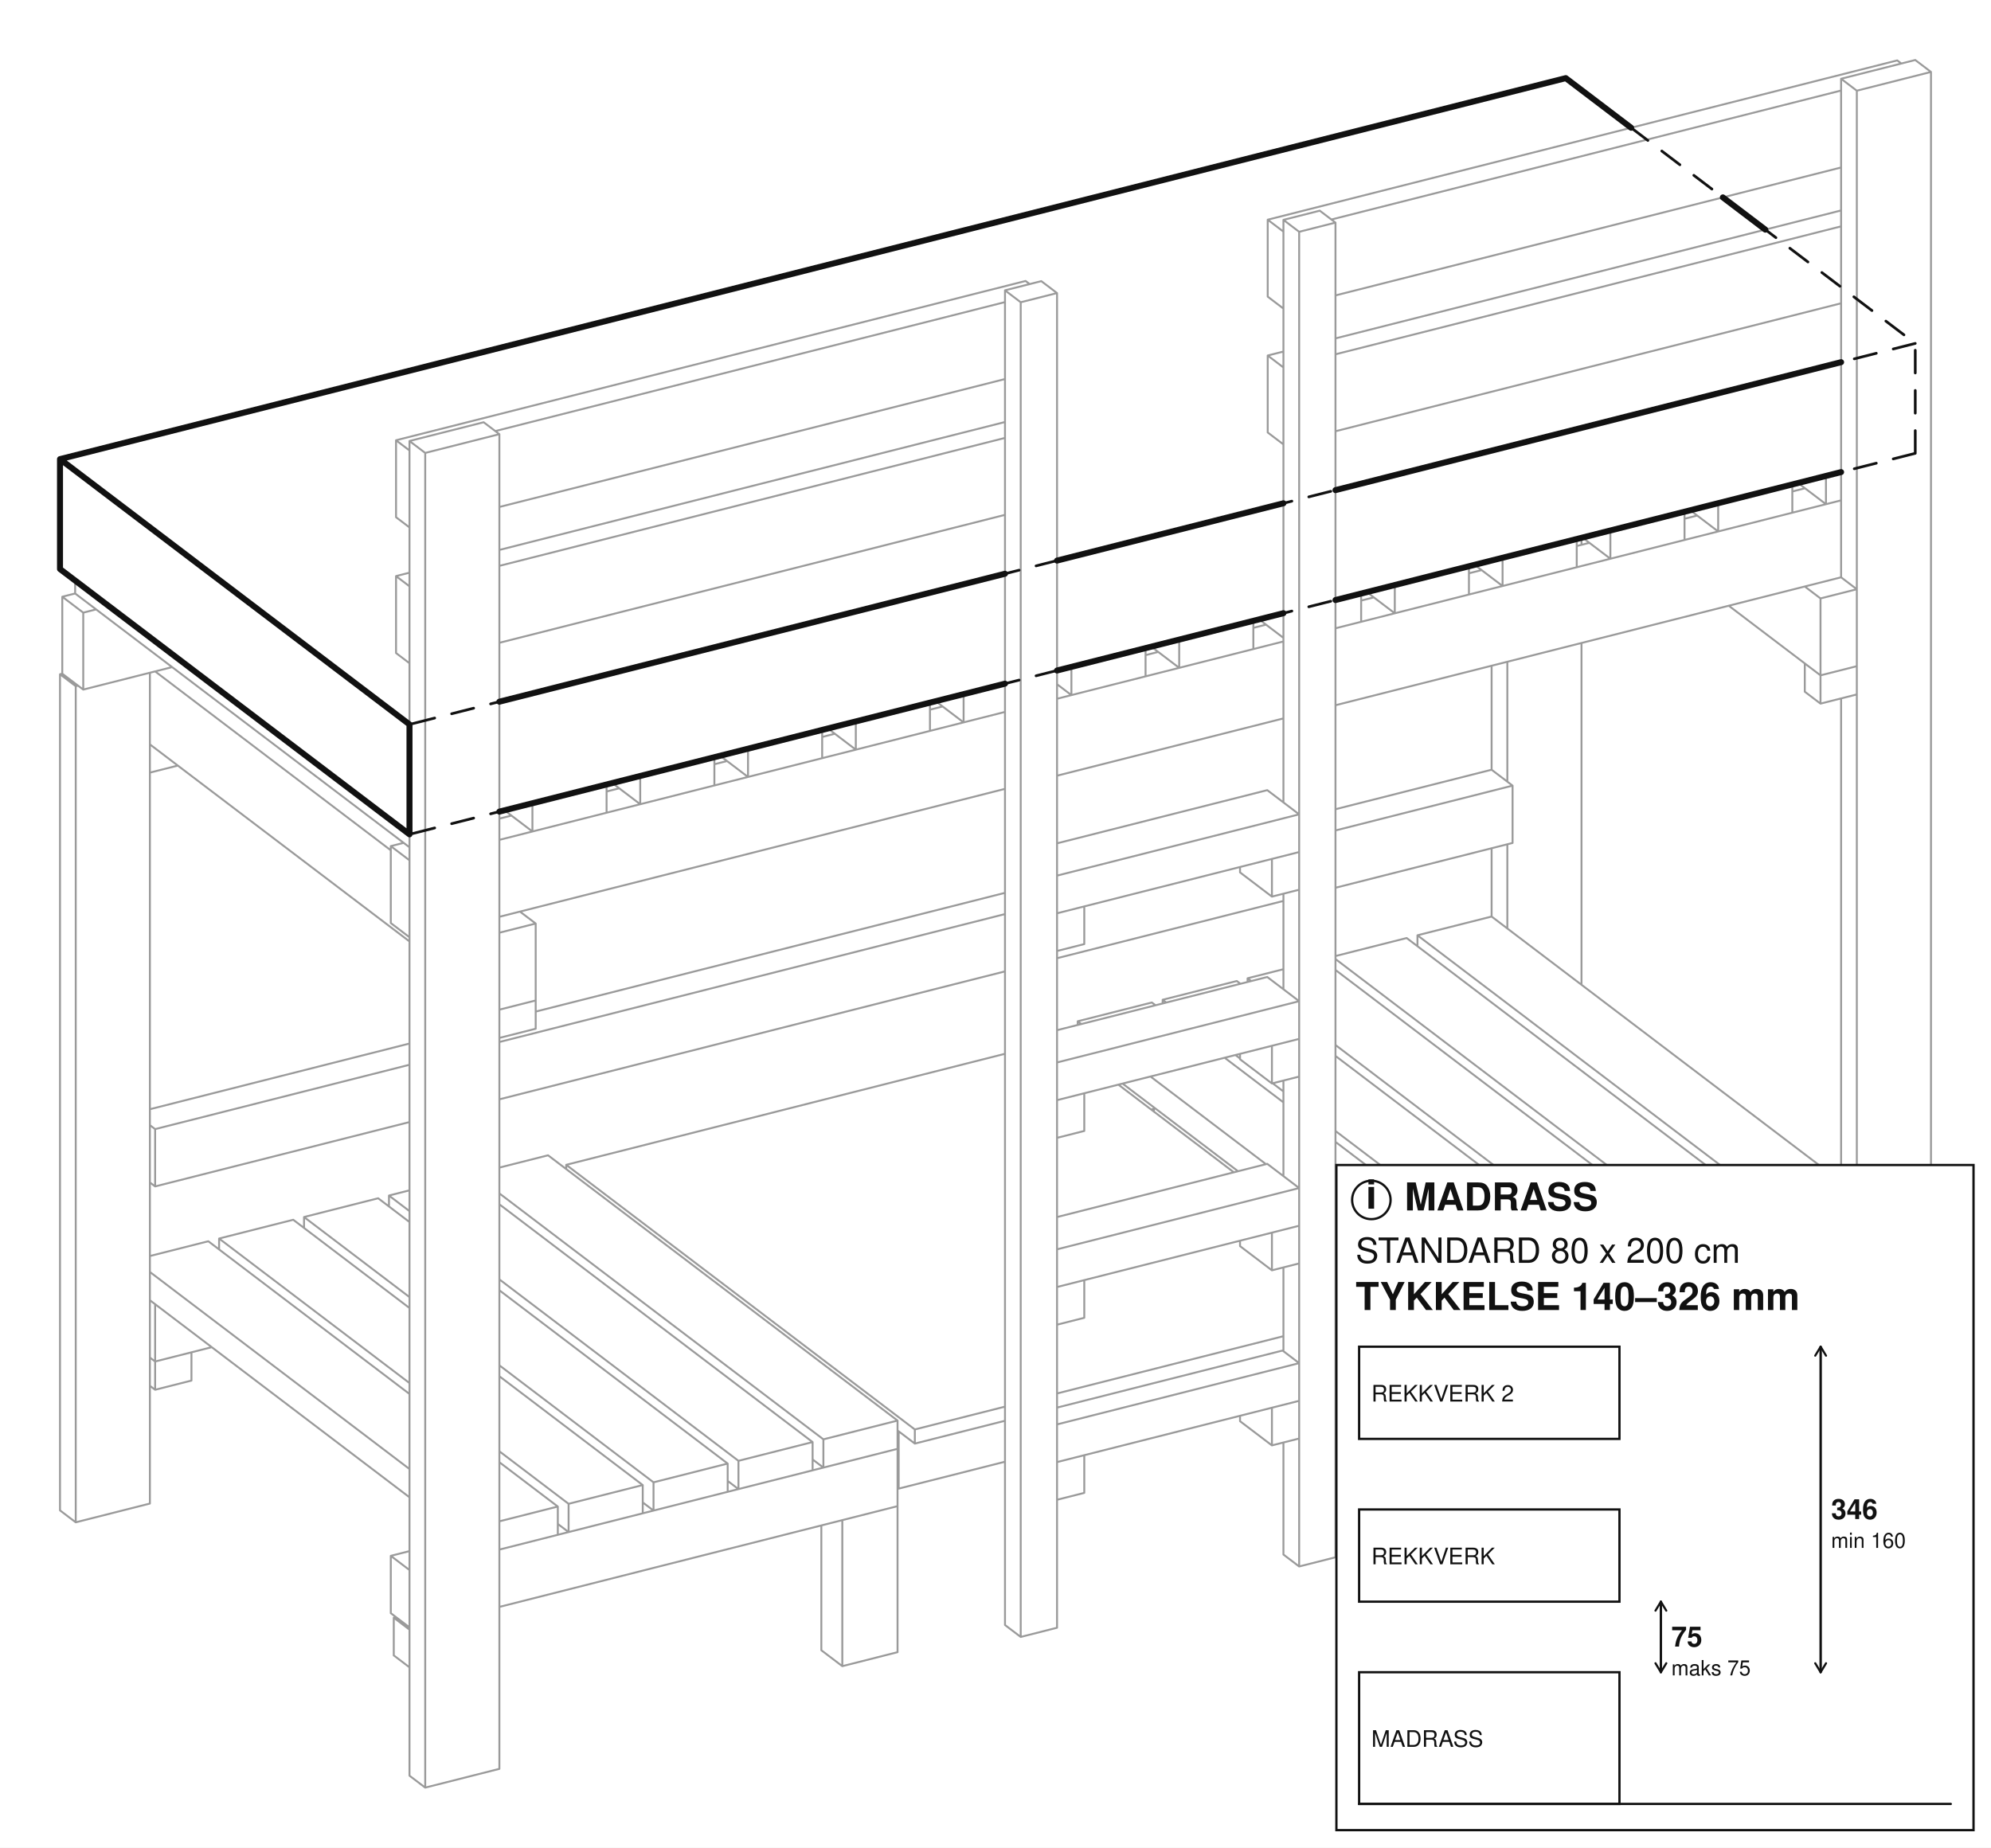
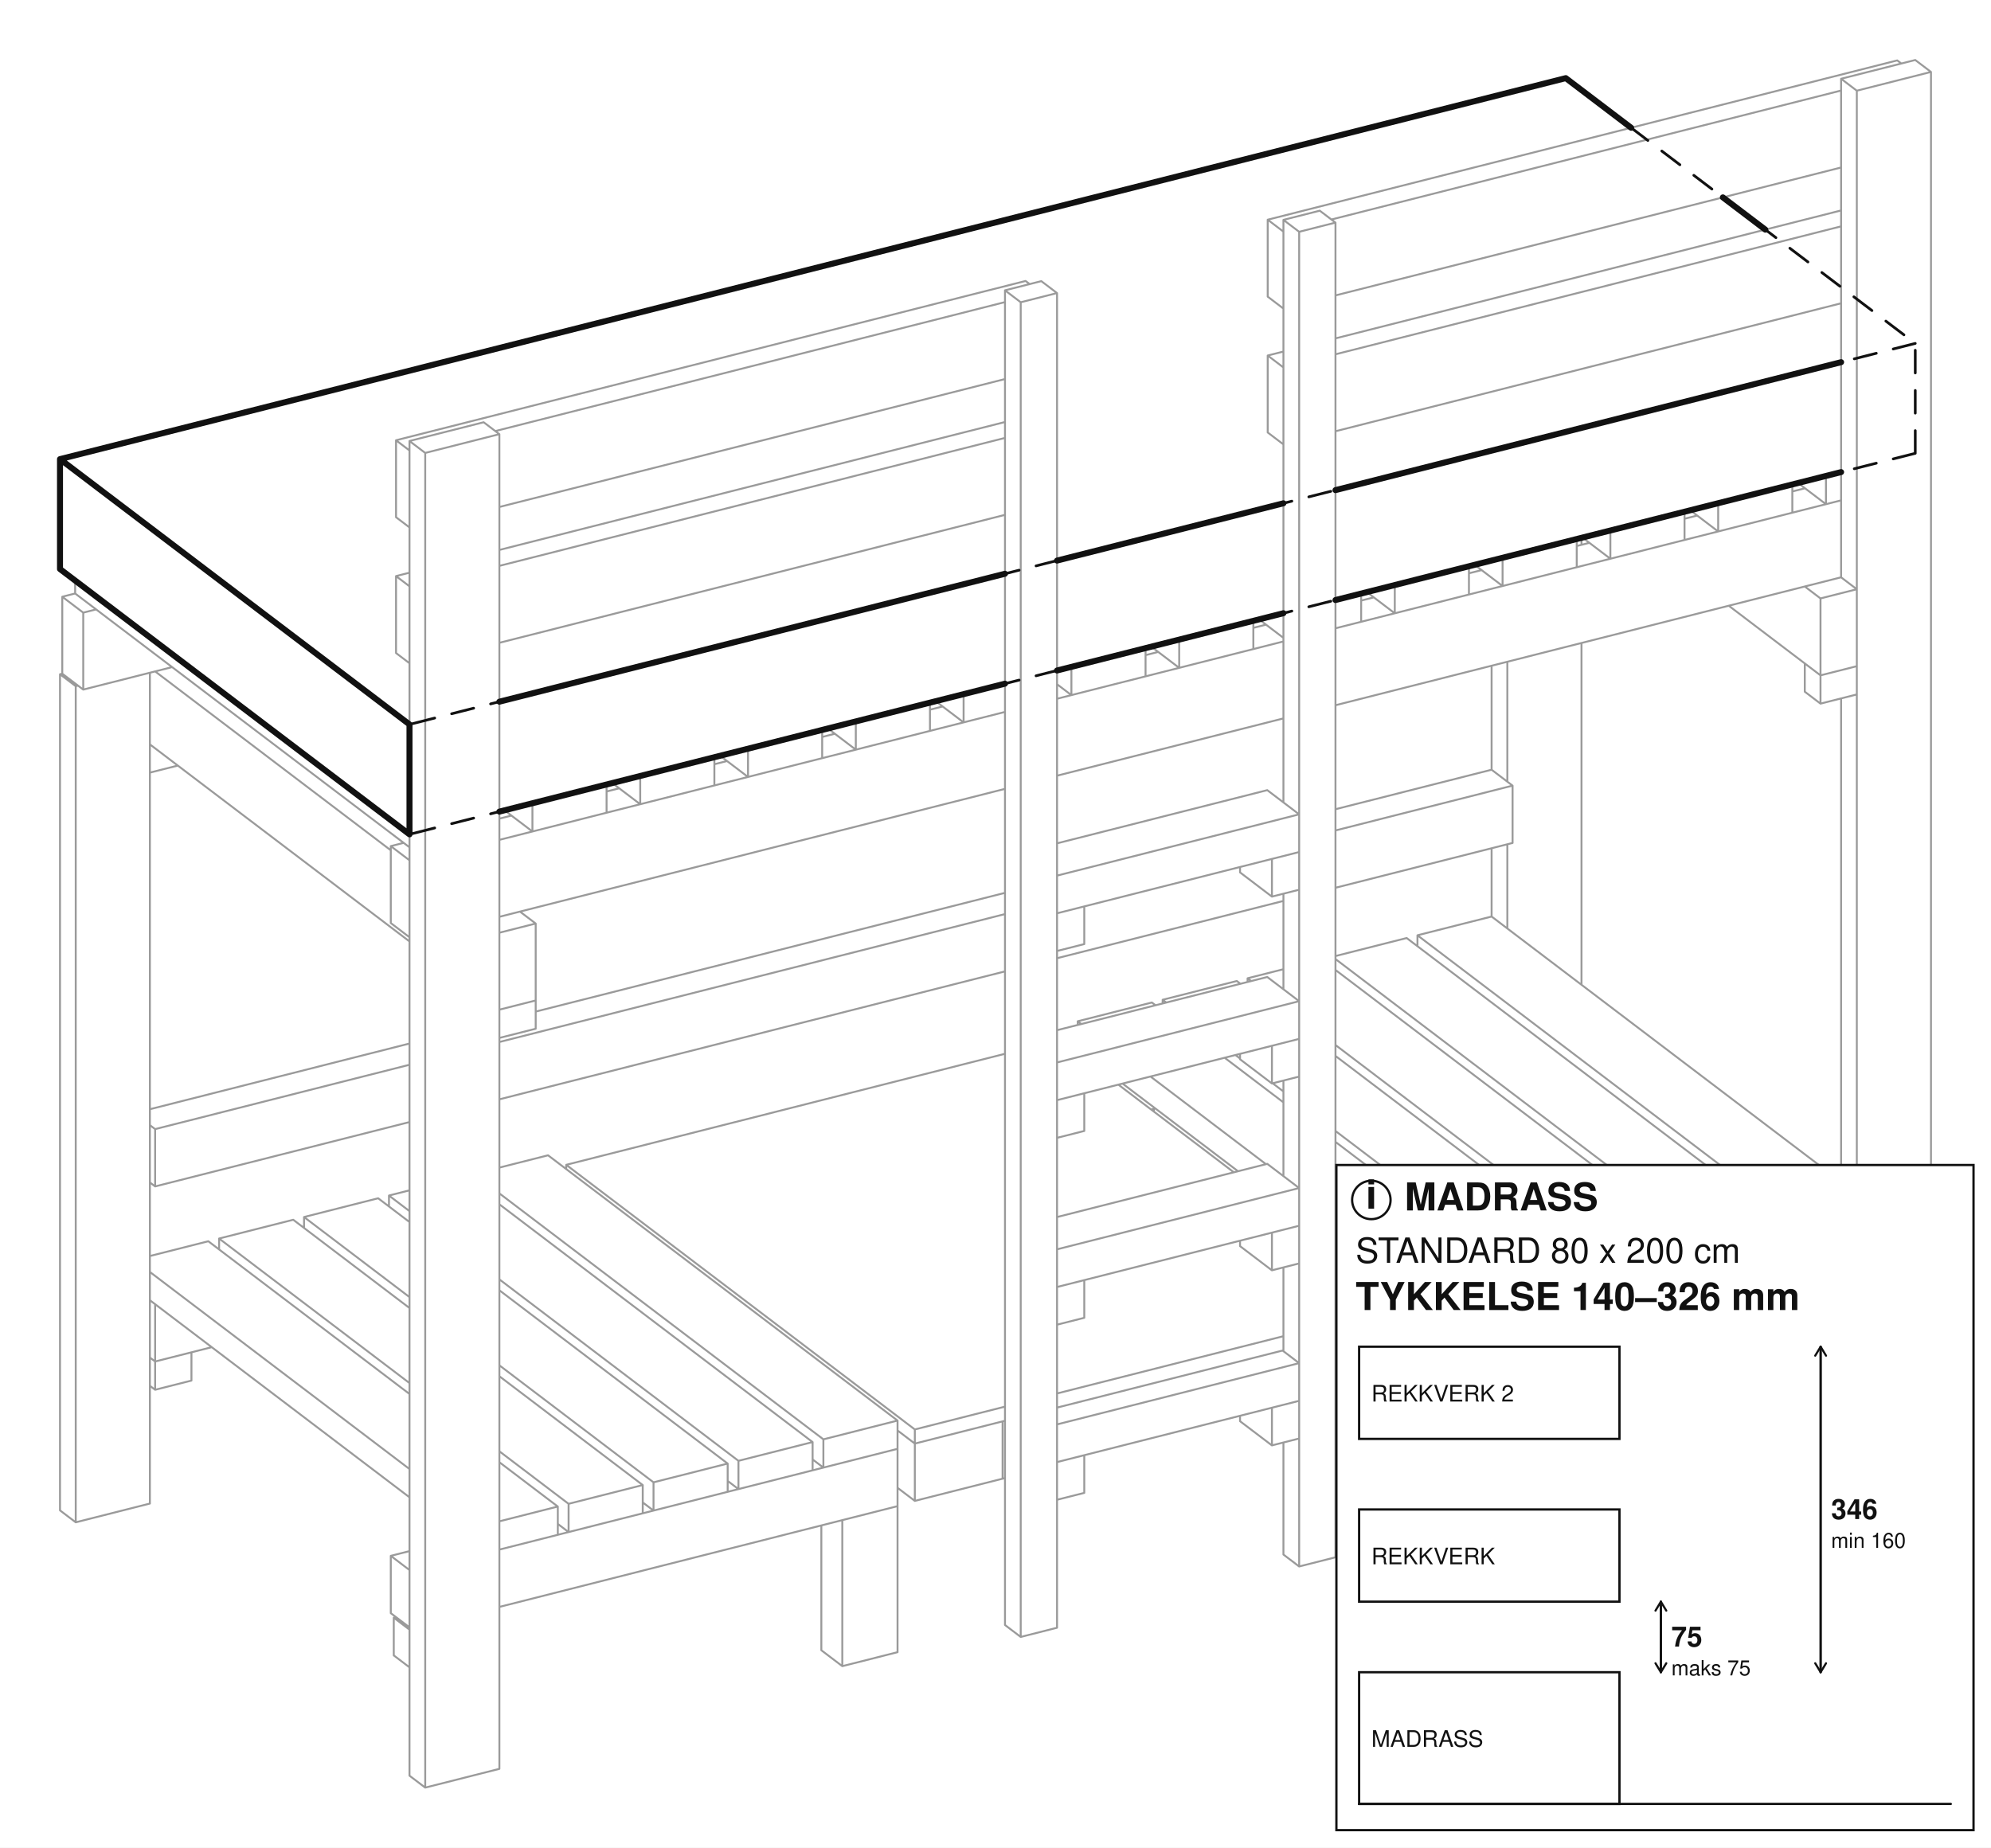
<svg xmlns="http://www.w3.org/2000/svg" viewBox="-1139.38 -905.73 2278.77 2115.17">
  <rect x="-1139.38" y="-905.73" width="2278.77" height="2115.17" fill="#ffffff" />
-   <path d="M-967.82,582.77 L-961.82,587.33 M-961.82,652.94 L-961.82,587.33 M-967.82,648.39 L-961.82,652.94 M182.92,363.21 L178.11,364.43 M-897.01,636.54 L-961.82,652.94 M-920.26,674.78 L-920.26,642.42 M-967.82,648.39 L-961.82,652.94 M-961.82,685.3 L-961.82,652.94 M-967.82,680.74 L-961.82,685.3 M-920.26,674.78 L-961.82,685.3 M-920.26,642.42 L-961.82,652.94 M670.7,221.64 L670.7,-169.63 M670.7,-282 L670.7,-290.06 M567.82,143.53 L567.82,65.37 M567.82,-24.54 L567.82,-143.59 M585.82,157.2 L585.82,60.81 M585.82,-10.88 L585.82,-148.15 M-967.82,815.56 L-967.82,-135.58 M-1070.7,823.37 L-1070.7,-133.84 M-1070.7,-133.84 L-1052.7,-120.17 M-1052.7,837.04 L-1052.7,-120.17 M-1070.7,823.37 L-1052.7,837.04 M-1068.1,-134.5 L-1070.7,-133.84 M-967.82,815.56 L-1052.7,837.04 M-1050.1,-120.83 L-1052.7,-120.17 M567.82,-24.54 L591.82,-6.32 M591.82,59.29 L591.82,-6.32 M-967.82,382.34 L-961.82,386.9 M-961.82,452.51 L-961.82,386.9 M-967.82,447.95 L-961.82,452.51 M567.82,-24.54 L389.13,20.68 M10.87,116.42 L-526.26,252.36 M-670.7,288.92 L-967.82,364.12 M591.82,59.29 L389.13,110.59 M329.56,125.67 L70.44,191.25 M10.87,206.33 L-567.82,352.79 M-670.7,378.83 L-961.82,452.51 M591.82,-6.32 L389.13,44.98 M10.87,140.72 L-567.82,287.18 M-670.7,313.22 L-961.82,386.9 M-1068.1,-134.5 L-1068.1,-222.58 M-1068.1,-222.58 L-1044.1,-204.36 M-1044.1,-116.28 L-1044.1,-204.36 M-1068.1,-134.5 L-1044.1,-116.28 M-1053.37,-226.31 L-1068.1,-222.58 M-942.37,-142.02 L-1044.1,-116.28 M-1029.37,-208.08 L-1044.1,-204.36 M-688.7,989.39 L-688.7,946.24 M-688.7,946.24 L-670.7,959.91 M-670.7,1003.05 L-670.7,959.91 M-688.7,989.39 L-670.7,1003.05 M-686.1,945.59 L-688.7,946.24 M1052.7,-837.04 L1070.7,-823.37 M1070.7,704.58 L1070.7,-823.37 M967.82,712.39 L967.82,-106.17 M967.82,-244.83 L967.82,-815.56 M967.82,-815.56 L985.82,-801.89 M985.82,726.06 L985.82,-801.89 M967.82,712.39 L985.82,726.06 M1052.7,-837.04 L967.82,-815.56 M1070.7,704.58 L985.82,726.06 M1070.7,-823.37 L985.82,-801.89 M-585.82,-422.34 L-567.82,-408.68 M-567.82,1119.27 L-567.82,-408.68 M-670.7,1127.09 L-670.7,-400.86 M-670.7,-400.86 L-652.7,-387.2 M-652.7,1140.75 L-652.7,-387.2 M-670.7,1127.09 L-652.7,1140.75 M-585.82,-422.34 L-670.7,-400.86 M-567.82,1119.27 L-652.7,1140.75 M-567.82,-408.68 L-652.7,-387.2 M985.82,-110.72 L985.82,-143.08 M926.26,-113.87 L926.26,-146.22 M926.26,-146.22 L944.26,-132.56 M944.26,-100.2 L944.26,-132.56 M926.26,-113.87 L944.26,-100.2 M985.82,-110.72 L944.26,-100.2 M985.82,-143.08 L944.26,-132.56 M-967.82,-21.22 L-967.82,-53.57 M-935.86,-29.3 L-967.82,-21.22 M-526.26,271.98 L-526.26,239.62 M-567.82,282.5 L-567.82,250.14 M-526.26,271.98 L-567.82,282.5 M-526.26,239.62 L-567.82,250.14 M967.82,-244.83 L985.82,-231.16 M985.82,-143.08 L985.82,-231.16 M926.26,-234.31 L944.26,-220.64 M944.26,-132.56 L944.26,-220.64 M839.25,-212.29 L944.26,-132.56 M985.82,-143.08 L944.26,-132.56 M985.82,-231.16 L944.26,-220.64 M-544.26,137.87 L-526.26,151.54 M-526.26,239.62 L-526.26,151.54 M-961.82,-137.1 L-692.1,67.7 M-567.82,250.14 L-567.82,162.06 M-967.82,-53.57 L-670.7,172.03 M-526.26,239.62 L-567.82,250.14 M-526.26,151.54 L-567.82,162.06 M-692.1,150.99 L-692.1,62.91 M-692.1,62.91 L-670.7,79.16 M-692.1,150.99 L-670.7,167.24 M926.5,-346.75 L912,-343.08 M803.13,-315.52 L788.62,-311.85 M679.75,-284.3 L665.25,-280.63 M556.38,-253.07 L541.87,-249.4 M433,-221.85 L418.5,-218.18 M309.63,-190.62 L295.12,-186.95 M186.25,-159.4 L171.75,-155.72 M-60.5,-96.94 L-75,-93.27 M-183.87,-65.72 L-198.38,-62.05 M-307.25,-34.49 L-321.75,-30.82 M-430.62,-3.27 L-445.13,0.4 M-554,27.96 L-567.82,31.46 M-677.37,59.18 L-692.1,62.91 M967.82,-244.83 L389.13,-98.36 M329.56,-83.29 L70.44,-17.7 M10.87,-2.63 L-567.82,143.84 M967.82,-332.91 L389.13,-186.45 M329.56,-171.37 L70.44,-105.79 M10.87,-90.71 L-567.82,55.75 M470.11,646.88 L470.11,604.56 M470.11,586.14 L470.11,581.27 M470.11,581.27 L494.11,599.5 M494.11,665.11 L494.11,599.5 M470.11,646.88 L494.11,665.11 M967.82,545.21 L494.11,665.11 M967.82,479.6 L494.11,599.5 M-112.11,818.54 L-112.11,752.92 M-692.1,941.03 L-692.1,875.42 M-692.1,875.42 L-670.7,891.67 M-692.1,941.03 L-670.7,957.28 M-670.7,870 L-692.1,875.42 M-112.11,818.54 L-567.82,933.88 M-112.11,752.92 L-567.82,868.26 M181.33,366.87 L181.33,363.62 M181.33,363.62 L178.11,364.43 M557.33,816.28 L557.33,649.11 M470.11,814.06 L470.11,646.88 M470.11,646.88 L494.11,665.11 M494.11,832.28 L494.11,665.11 M470.11,814.06 L494.11,832.28 M557.33,816.28 L494.11,832.28 M557.33,649.11 L494.11,665.11 M-112.11,985.71 L-112.11,818.54 M-199.33,983.49 L-199.33,840.61 M-175.33,1001.71 L-175.33,834.54 M-199.33,983.49 L-175.33,1001.71 M-112.11,985.71 L-175.33,1001.71 M-112.11,818.54 L-175.33,834.54 M328.56,640.38 L347.56,654.81 M347.56,697.95 L347.56,654.81 M70.44,768.09 L70.44,724.95 M347.56,697.95 L70.44,768.09 M347.56,654.81 L70.44,724.95 M311.06,426.66 L347.56,454.38 M347.56,497.52 L347.56,454.38 M70.44,567.66 L70.44,524.52 M311.06,426.66 L70.44,487.56 M347.56,497.52 L70.44,567.66 M347.56,454.38 L70.44,524.52 M311.06,212.75 L347.56,240.46 M347.56,283.61 L347.56,240.46 M70.44,353.74 L70.44,310.6 M311.06,212.75 L70.44,273.65 M347.56,283.61 L70.44,353.74 M347.56,240.46 L70.44,310.6 M311.06,-1.16 L347.56,26.55 M347.56,69.69 L347.56,26.55 M70.44,139.83 L70.44,96.69 M311.06,-1.16 L70.44,59.74 M347.56,69.69 L70.44,139.83 M347.56,26.55 L70.44,96.69 M371.13,-664.54 L389.13,-650.88 M389.13,877.07 L389.13,-650.88 M329.56,873.93 L329.56,745.65 M329.56,641.14 L329.56,545.22 M329.56,440.71 L329.56,331.3 M329.56,226.8 L329.56,117.39 M329.56,12.88 L329.56,-654.02 M329.56,-654.02 L347.56,-640.35 M347.56,887.59 L347.56,-640.35 M329.56,873.93 L347.56,887.59 M371.13,-664.54 L329.56,-654.02 M389.13,877.07 L347.56,887.59 M389.13,-650.88 L347.56,-640.35 M52.44,-583.88 L70.44,-570.22 M70.44,957.73 L70.44,-570.22 M10.87,954.59 L10.87,-573.36 M10.87,-573.36 L28.87,-559.69 M28.87,968.26 L28.87,-559.69 M10.87,954.59 L28.87,968.26 M52.44,-583.88 L10.87,-573.36 M70.44,957.73 L28.87,968.26 M70.44,-570.22 L28.87,-559.69 M347.56,741.09 L347.56,697.95 M279.89,721.27 L279.89,715.08 M316.39,748.98 L316.39,705.84 M279.89,721.27 L316.39,748.98 M347.56,741.09 L316.39,748.98 M347.56,697.95 L316.39,705.84 M347.56,540.66 L347.56,497.52 M279.89,520.84 L279.89,514.65 M316.39,548.55 L316.39,505.41 M279.89,520.84 L316.39,548.55 M347.56,540.66 L316.39,548.55 M347.56,497.52 L316.39,505.41 M347.56,326.75 L347.56,283.61 M279.89,306.92 L279.89,300.73 M316.39,334.64 L316.39,291.5 M279.89,306.92 L316.39,334.64 M347.56,326.75 L316.39,334.64 M347.56,283.61 L316.39,291.5 M347.56,112.83 L347.56,69.69 M279.89,93.01 L279.89,86.82 M316.39,120.73 L316.39,77.58 M279.89,93.01 L316.39,120.73 M347.56,112.83 L316.39,120.73 M347.56,69.69 L316.39,77.58 M101.61,803.34 L101.61,760.2 M70.44,811.23 L70.44,768.09 M101.61,803.34 L70.44,811.23 M101.61,760.2 L70.44,768.09 M101.61,602.91 L101.61,559.77 M70.44,610.8 L70.44,567.66 M101.61,602.91 L70.44,610.8 M101.61,559.77 L70.44,567.66 M101.61,389 L101.61,345.85 M70.44,396.89 L70.44,353.74 M101.61,389 L70.44,396.89 M101.61,345.85 L70.44,353.74 M101.61,175.08 L101.61,131.94 M70.44,182.97 L70.44,139.83 M101.61,175.08 L70.44,182.97 M101.61,131.94 L70.44,139.83 M567.82,143.53 L967.82,447.24 M967.82,479.6 L967.82,447.24 M482.95,177.51 L482.95,165.01 M482.95,165.01 L882.95,468.72 M882.95,501.08 L882.95,468.72 M870.61,491.71 L882.95,501.08 M567.82,143.53 L482.95,165.01 M967.82,479.6 L882.95,501.08 M967.82,447.24 L882.95,468.72 M470.61,168.14 L870.61,471.85 M870.61,504.2 L870.61,471.85 M389.13,192.19 L785.74,493.33 M785.74,525.68 L785.74,493.33 M773.4,516.31 L785.74,525.68 M470.61,168.14 L389.13,188.76 M870.61,504.2 L785.74,525.68 M870.61,471.85 L785.74,493.33 M389.13,204.68 L773.4,496.45 M773.4,528.81 L773.4,496.45 M288.53,218.45 L288.53,214.22 M288.53,214.22 L292.71,217.39 M389.13,290.6 L688.53,517.93 M688.53,550.29 L688.53,517.93 M676.19,540.92 L688.53,550.29 M329.56,203.83 L288.53,214.22 M773.4,528.81 L688.53,550.29 M773.4,496.45 L688.53,517.93 M276.19,217.34 L280.37,220.52 M389.13,303.1 L676.19,521.05 M676.19,553.41 L676.19,521.05 M191.32,243.06 L191.32,238.82 M191.32,238.82 L195.5,242 M274.62,302.07 L279.89,306.07 M317.23,334.42 L329.56,343.79 M389.13,389.02 L591.32,542.53 M591.32,574.89 L591.32,542.53 M578.98,565.52 L591.32,574.89 M276.19,217.34 L191.32,238.82 M676.19,553.41 L591.32,574.89 M676.19,521.05 L591.32,542.53 M178.98,241.95 L183.16,245.12 M262.28,305.19 L329.56,356.28 M389.13,401.51 L578.98,545.66 M578.98,578.01 L578.98,545.66 M94.11,267.66 L94.11,263.43 M94.11,263.43 L98.29,266.6 M177.41,326.67 L309.59,427.04 M389.13,487.43 L494.11,567.14 M494.11,599.5 L494.11,567.14 M145.44,334.76 L277.63,435.13 M389.13,519.79 L494.11,599.5 M178.98,241.95 L94.11,263.43 M578.98,578.01 L494.11,599.5 M578.98,545.66 L494.11,567.14 M-900.95,515.27 L-670.7,690.1 M-567.82,768.21 L-500.95,818.98 M-500.95,851.34 L-500.95,818.98 M-967.82,550.42 L-670.7,776.02 M-967.82,582.77 L-670.7,808.38 M-900.95,515.27 L-967.82,532.19 M-500.95,851.34 L-567.82,868.26 M-500.95,818.98 L-567.82,835.91 M-803.74,490.67 L-670.7,591.69 M-567.82,669.79 L-403.74,794.38 M-403.74,826.74 L-403.74,794.38 M-888.61,524.64 L-888.61,512.15 M-888.61,512.15 L-670.7,677.61 M-567.82,755.72 L-488.61,815.86 M-488.61,848.22 L-488.61,815.86 M-500.95,838.85 L-488.61,848.22 M-803.74,490.67 L-888.61,512.15 M-403.74,826.74 L-488.61,848.22 M-403.74,794.38 L-488.61,815.86 M-706.53,466.06 L-670.7,493.27 M-567.82,571.38 L-306.53,769.78 M-306.53,802.13 L-306.53,769.78 M-791.4,500.04 L-791.4,487.54 M-791.4,487.54 L-670.7,579.19 M-567.82,657.3 L-391.4,791.26 M-391.4,823.61 L-391.4,791.26 M-403.74,814.24 L-391.4,823.61 M-706.53,466.06 L-791.4,487.54 M-306.53,802.13 L-391.4,823.61 M-306.53,769.78 L-391.4,791.26 M-567.82,472.97 L-209.32,745.17 M-209.32,777.53 L-209.32,745.17 M-694.19,475.43 L-694.19,462.94 M-694.19,462.94 L-670.7,480.78 M-567.82,558.89 L-294.19,766.65 M-294.19,799.01 L-294.19,766.65 M-306.53,789.64 L-294.19,799.01 M-670.7,456.99 L-694.19,462.94 M-209.32,777.53 L-294.19,799.01 M-209.32,745.17 L-294.19,766.65 M-512.11,416.86 L-112.11,720.57 M-112.11,752.92 L-112.11,720.57 M-567.82,460.47 L-196.98,742.05 M-196.98,774.41 L-196.98,742.05 M-209.32,765.03 L-196.98,774.41 M-512.11,416.86 L-567.82,430.96 M-112.11,752.92 L-196.98,774.41 M-112.11,720.57 L-196.98,742.05 M950.5,-328.53 L950.5,-360.88 M918.54,-352.79 L950.5,-328.53 M967.82,-332.91 L950.5,-328.53 M967.82,-365.27 L950.5,-360.88 M-75,-68.98 L-75,-101.33 M-159.87,-47.5 L-159.87,-79.85 M-191.83,-71.76 L-159.87,-47.5 M-75,-68.98 L-159.87,-47.5 M-75,-101.33 L-159.87,-79.85 M-198.38,-37.75 L-198.38,-70.11 M-283.25,-16.27 L-283.25,-48.63 M-315.21,-40.54 L-283.25,-16.27 M-198.38,-37.75 L-283.25,-16.27 M-198.38,-70.11 L-283.25,-48.63 M-321.75,-6.53 L-321.75,-38.88 M-406.62,14.96 L-406.62,-17.4 M-438.59,-9.31 L-406.62,14.96 M-321.75,-6.53 L-406.62,14.96 M-321.75,-38.88 L-406.62,-17.4 M-445.13,24.7 L-445.13,-7.66 M-530,46.18 L-530,13.82 M-561.96,21.91 L-530,46.18 M-445.13,24.7 L-530,46.18 M-445.13,-7.66 L-530,13.82 M-1053.37,-226.31 L-1053.37,-241.13 M-1053.37,-226.31 L-670.7,64.25 M912,-318.78 L912,-351.14 M827.13,-297.3 L827.13,-329.66 M795.17,-321.57 L827.13,-297.3 M912,-318.78 L827.13,-297.3 M912,-351.14 L827.13,-329.66 M788.62,-287.55 L788.62,-319.91 M703.75,-266.07 L703.75,-298.43 M671.79,-290.34 L703.75,-266.07 M788.62,-287.55 L703.75,-266.07 M788.62,-319.91 L703.75,-298.43 M665.25,-256.33 L665.25,-288.69 M580.38,-234.85 L580.38,-267.21 M548.42,-259.12 L580.38,-234.85 M665.25,-256.33 L580.38,-234.85 M665.25,-288.69 L580.38,-267.21 M541.87,-225.1 L541.87,-257.46 M457,-203.62 L457,-235.98 M425.04,-227.89 L457,-203.62 M541.87,-225.1 L457,-203.62 M541.87,-257.46 L457,-235.98 M418.5,-193.88 L418.5,-226.23 M301.67,-196.67 L329.56,-175.48 M418.5,-193.88 L389.13,-186.45 M418.5,-226.23 L389.13,-218.8 M295.12,-162.65 L295.12,-195.01 M210.25,-141.17 L210.25,-173.53 M178.29,-165.44 L210.25,-141.17 M295.12,-162.65 L210.25,-141.17 M295.12,-195.01 L210.25,-173.53 M171.75,-131.43 L171.75,-163.78 M86.88,-109.95 L86.88,-142.3 M70.44,-122.43 L86.88,-109.95 M171.75,-131.43 L86.88,-109.95 M171.75,-163.78 L86.88,-142.3 M-36.5,-78.72 L-36.5,-111.08 M-68.46,-102.99 L-36.5,-78.72 M10.87,-90.71 L-36.5,-78.72 M10.87,-123.07 L-36.5,-111.08 M311.56,-410.63 L311.56,-498.72 M311.56,-498.72 L329.56,-485.05 M329.56,-396.97 L329.56,-485.05 M311.56,-410.63 L329.56,-396.97 M967.82,-664.81 L389.13,-518.35 M329.56,-503.27 L311.56,-498.72 M967.82,-558.51 L389.13,-412.04 M967.82,-646.59 L389.13,-500.13 M1032.1,-836.57 L1036.78,-833.01 M311.56,-566.13 L311.56,-654.21 M311.56,-654.21 L329.56,-640.54 M329.56,-552.46 L329.56,-640.54 M311.56,-566.13 L329.56,-552.46 M1032.1,-836.57 L311.56,-654.21 M967.82,-714 L389.13,-567.53 M967.82,-802.08 L384.45,-654.43 M-686.1,-158.13 L-686.1,-246.21 M-686.1,-246.21 L-670.7,-234.52 M-686.1,-158.13 L-670.7,-146.44 M10.87,-422.61 L-567.82,-276.15 M-670.7,-250.11 L-686.1,-246.21 M10.87,-316.31 L-567.82,-169.84 M10.87,-404.39 L-567.82,-257.93 M34.44,-584.07 L39.12,-580.51 M-686.1,-313.62 L-686.1,-401.71 M-686.1,-401.71 L-670.7,-390.01 M-686.1,-313.62 L-670.7,-301.93 M34.44,-584.07 L-686.1,-401.71 M10.87,-471.8 L-567.82,-325.33 M10.87,-559.88 L-572.51,-412.23 M140.64,335.98 L272.82,436.34 M389.13,524.65 L472.32,587.82 M472.32,604 L472.32,587.82 M-491.32,432.64 L-491.32,427.77 M-491.32,427.77 L-92.32,730.73 M-92.32,746.91 L-92.32,730.73 M-112.11,731.88 L-92.32,746.91 M10.87,300.67 L-491.32,427.77 M472.32,604 L389.13,625.05 M329.56,640.13 L70.44,705.71 M10.87,720.79 L-92.32,746.91 M472.32,587.82 L389.13,608.87 M329.56,623.95 L70.44,689.53 M10.87,704.61 L-92.32,730.73 M453.82,655.56 L453.82,608.68 M453.82,655.56 L389.13,671.93 M-112.11,731.88 L-110.82,732.86 M-110.82,798.47 L-110.82,732.86 M-112.11,797.5 L-110.82,798.47 M10.87,767.67 L-110.82,798.47" fill="none" stroke="#9a9a9a" stroke-width="2.2" stroke-linecap="round" stroke-linejoin="round" />
+   <path d="M-967.82,582.77 L-961.82,587.33 M-961.82,652.94 L-961.82,587.33 M-967.82,648.39 L-961.82,652.94 M182.92,363.21 L178.11,364.43 M-897.01,636.54 L-961.82,652.94 M-920.26,674.78 L-920.26,642.42 M-967.82,648.39 L-961.82,652.94 M-961.82,685.3 L-961.82,652.94 M-967.82,680.74 L-961.82,685.3 M-920.26,674.78 L-961.82,685.3 M-920.26,642.42 L-961.82,652.94 M670.7,221.64 L670.7,-169.63 M670.7,-282 L670.7,-290.06 M567.82,143.53 L567.82,65.37 M567.82,-24.54 L567.82,-143.59 M585.82,157.2 L585.82,60.81 M585.82,-10.88 L585.82,-148.15 M-967.82,815.56 L-967.82,-135.58 M-1070.7,823.37 L-1070.7,-133.84 M-1070.7,-133.84 L-1052.7,-120.17 M-1052.7,837.04 L-1052.7,-120.17 M-1070.7,823.37 L-1052.7,837.04 M-1068.1,-134.5 L-1070.7,-133.84 M-967.82,815.56 L-1052.7,837.04 M-1050.1,-120.83 L-1052.7,-120.17 M567.82,-24.54 L591.82,-6.32 M591.82,59.29 L591.82,-6.32 M-967.82,382.34 L-961.82,386.9 M-961.82,452.51 L-961.82,386.9 M-967.82,447.95 L-961.82,452.51 M567.82,-24.54 L389.13,20.68 M10.87,116.42 L-526.26,252.36 M-670.7,288.92 L-967.82,364.12 M591.82,59.29 L389.13,110.59 M329.56,125.67 L70.44,191.25 M10.87,206.33 L-567.82,352.79 M-670.7,378.83 L-961.82,452.51 M591.82,-6.32 L389.13,44.98 M10.87,140.72 L-567.82,287.18 M-670.7,313.22 L-961.82,386.9 M-1068.1,-134.5 L-1068.1,-222.58 M-1068.1,-222.58 L-1044.1,-204.36 M-1044.1,-116.28 L-1044.1,-204.36 M-1068.1,-134.5 L-1044.1,-116.28 M-1053.37,-226.31 L-1068.1,-222.58 M-942.37,-142.02 L-1044.1,-116.28 M-1029.37,-208.08 L-1044.1,-204.36 M-688.7,989.39 L-688.7,946.24 M-688.7,946.24 L-670.7,959.91 M-670.7,1003.05 L-670.7,959.91 M-688.7,989.39 L-670.7,1003.05 M-686.1,945.59 L-688.7,946.24 M1052.7,-837.04 L1070.7,-823.37 M1070.7,704.58 L1070.7,-823.37 M967.82,712.39 L967.82,-106.17 M967.82,-244.83 L967.82,-815.56 M967.82,-815.56 L985.82,-801.89 M985.82,726.06 L985.82,-801.89 M967.82,712.39 L985.82,726.06 M1052.7,-837.04 L967.82,-815.56 M1070.7,704.58 L985.82,726.06 M1070.7,-823.37 L985.82,-801.89 M-585.82,-422.34 L-567.82,-408.68 M-567.82,1119.27 L-567.82,-408.68 M-670.7,1127.09 L-670.7,-400.86 M-670.7,-400.86 L-652.7,-387.2 M-652.7,1140.75 L-652.7,-387.2 M-670.7,1127.09 L-652.7,1140.75 M-585.82,-422.34 L-670.7,-400.86 M-567.82,1119.27 L-652.7,1140.75 M-567.82,-408.68 L-652.7,-387.2 M985.82,-110.72 L985.82,-143.08 M926.26,-113.87 L926.26,-146.22 M926.26,-146.22 L944.26,-132.56 M944.26,-100.2 L944.26,-132.56 M926.26,-113.87 L944.26,-100.2 M985.82,-110.72 L944.26,-100.2 M985.82,-143.08 L944.26,-132.56 M-967.82,-21.22 L-967.82,-53.57 M-935.86,-29.3 L-967.82,-21.22 M-526.26,271.98 L-526.26,239.62 M-567.82,282.5 L-567.82,250.14 M-526.26,271.98 L-567.82,282.5 M-526.26,239.62 L-567.82,250.14 M967.82,-244.83 L985.82,-231.16 M985.82,-143.08 L985.82,-231.16 M926.26,-234.31 L944.26,-220.64 M944.26,-132.56 L944.26,-220.64 M839.25,-212.29 L944.26,-132.56 M985.82,-143.08 L944.26,-132.56 M985.82,-231.16 L944.26,-220.64 M-544.26,137.87 L-526.26,151.54 M-526.26,239.62 L-526.26,151.54 M-961.82,-137.1 L-692.1,67.7 M-567.82,250.14 L-567.82,162.06 M-967.82,-53.57 L-670.7,172.03 M-526.26,239.62 L-567.82,250.14 M-526.26,151.54 L-567.82,162.06 M-692.1,150.99 L-692.1,62.91 M-692.1,62.91 L-670.7,79.16 M-692.1,150.99 L-670.7,167.24 M926.5,-346.75 L912,-343.08 M803.13,-315.52 L788.62,-311.85 M679.75,-284.3 L665.25,-280.63 M556.38,-253.07 L541.87,-249.4 M433,-221.85 L418.5,-218.18 M309.63,-190.62 L295.12,-186.95 M186.25,-159.4 L171.75,-155.72 M-60.5,-96.94 L-75,-93.27 M-183.87,-65.72 L-198.38,-62.05 M-307.25,-34.49 L-321.75,-30.82 M-430.62,-3.27 L-445.13,0.4 M-554,27.96 L-567.82,31.46 M-677.37,59.18 L-692.1,62.91 M967.82,-244.83 L389.13,-98.36 M329.56,-83.29 L70.44,-17.7 M10.87,-2.63 L-567.82,143.84 M967.82,-332.91 L389.13,-186.45 M329.56,-171.37 L70.44,-105.79 M10.87,-90.71 L-567.82,55.75 M470.11,586.14 L470.11,581.27 M470.11,581.27 L494.11,599.5 M494.11,665.11 L494.11,599.5 M472.32,648.57 L494.11,665.11 M967.82,545.21 L494.11,665.11 M967.82,479.6 L494.11,599.5 M-112.11,818.54 L-112.11,752.92 M-692.1,941.03 L-692.1,875.42 M-692.1,875.42 L-670.7,891.67 M-692.1,941.03 L-670.7,957.28 M-670.7,870 L-692.1,875.42 M-112.11,818.54 L-567.82,933.88 M-112.11,752.92 L-567.82,868.26 M181.33,366.87 L181.33,363.62 M181.33,363.62 L178.11,364.43 M557.33,816.28 L557.33,649.11 M470.11,814.06 L470.11,670.17 M472.32,648.57 L494.11,665.11 M494.11,832.28 L494.11,665.11 M470.11,814.06 L494.11,832.28 M557.33,816.28 L494.11,832.28 M557.33,649.11 L494.11,665.11 M-112.11,985.71 L-112.11,818.54 M-199.33,983.49 L-199.33,840.61 M-175.33,1001.71 L-175.33,834.54 M-199.33,983.49 L-175.33,1001.71 M-112.11,985.71 L-175.33,1001.71 M-112.11,818.54 L-175.33,834.54 M328.56,640.38 L347.56,654.81 M347.56,697.95 L347.56,654.81 M70.44,768.09 L70.44,724.95 M347.56,697.95 L70.44,768.09 M347.56,654.81 L70.44,724.95 M311.06,426.66 L347.56,454.38 M347.56,497.52 L347.56,454.38 M70.44,567.66 L70.44,524.52 M311.06,426.66 L70.44,487.56 M347.56,497.52 L70.44,567.66 M347.56,454.38 L70.44,524.52 M311.06,212.75 L347.56,240.46 M347.56,283.61 L347.56,240.46 M70.44,353.74 L70.44,310.6 M311.06,212.75 L70.44,273.65 M347.56,283.61 L70.44,353.74 M347.56,240.46 L70.44,310.6 M311.06,-1.16 L347.56,26.55 M347.56,69.69 L347.56,26.55 M70.44,139.83 L70.44,96.69 M311.06,-1.16 L70.44,59.74 M347.56,69.69 L70.44,139.83 M347.56,26.55 L70.44,96.69 M371.13,-664.54 L389.13,-650.88 M389.13,877.07 L389.13,-650.88 M329.56,873.93 L329.56,745.65 M329.56,641.14 L329.56,545.22 M329.56,440.71 L329.56,331.3 M329.56,226.8 L329.56,117.39 M329.56,12.88 L329.56,-654.02 M329.56,-654.02 L347.56,-640.35 M347.56,887.59 L347.56,-640.35 M329.56,873.93 L347.56,887.59 M371.13,-664.54 L329.56,-654.02 M389.13,877.07 L347.56,887.59 M389.13,-650.88 L347.56,-640.35 M52.44,-583.88 L70.44,-570.22 M70.44,957.73 L70.44,-570.22 M10.87,954.59 L10.87,-573.36 M10.87,-573.36 L28.87,-559.69 M28.87,968.26 L28.87,-559.69 M10.87,954.59 L28.87,968.26 M52.44,-583.88 L10.87,-573.36 M70.44,957.73 L28.87,968.26 M70.44,-570.22 L28.87,-559.69 M347.56,741.09 L347.56,697.95 M279.89,721.27 L279.89,715.08 M316.39,748.98 L316.39,705.84 M279.89,721.27 L316.39,748.98 M347.56,741.09 L316.39,748.98 M347.56,697.95 L316.39,705.84 M347.56,540.66 L347.56,497.52 M279.89,520.84 L279.89,514.65 M316.39,548.55 L316.39,505.41 M279.89,520.84 L316.39,548.55 M347.56,540.66 L316.39,548.55 M347.56,497.52 L316.39,505.41 M347.56,326.75 L347.56,283.61 M279.89,306.92 L279.89,300.73 M316.39,334.64 L316.39,291.5 M279.89,306.92 L316.39,334.64 M347.56,326.75 L316.39,334.64 M347.56,283.61 L316.39,291.5 M347.56,112.83 L347.56,69.69 M279.89,93.01 L279.89,86.82 M316.39,120.73 L316.39,77.58 M279.89,93.01 L316.39,120.73 M347.56,112.83 L316.39,120.73 M347.56,69.69 L316.39,77.58 M101.61,803.34 L101.61,760.2 M70.44,811.23 L70.44,768.09 M101.61,803.34 L70.44,811.23 M101.61,760.2 L70.44,768.09 M101.61,602.91 L101.61,559.77 M70.44,610.8 L70.44,567.66 M101.61,602.91 L70.44,610.8 M101.61,559.77 L70.44,567.66 M101.61,389 L101.61,345.85 M70.44,396.89 L70.44,353.74 M101.61,389 L70.44,396.89 M101.61,345.85 L70.44,353.74 M101.61,175.08 L101.61,131.94 M70.44,182.97 L70.44,139.83 M101.61,175.08 L70.44,182.97 M101.61,131.94 L70.44,139.83 M567.82,143.53 L967.82,447.24 M967.82,479.6 L967.82,447.24 M482.95,177.51 L482.95,165.01 M482.95,165.01 L882.95,468.72 M882.95,501.08 L882.95,468.72 M870.61,491.71 L882.95,501.08 M567.82,143.53 L482.95,165.01 M967.82,479.6 L882.95,501.08 M967.82,447.24 L882.95,468.72 M470.61,168.14 L870.61,471.85 M870.61,504.2 L870.61,471.85 M389.13,192.19 L785.74,493.33 M785.74,525.68 L785.74,493.33 M773.4,516.31 L785.74,525.68 M470.61,168.14 L389.13,188.76 M870.61,504.2 L785.74,525.68 M870.61,471.85 L785.74,493.33 M389.13,204.68 L773.4,496.45 M773.4,528.81 L773.4,496.45 M288.53,218.45 L288.53,214.22 M288.53,214.22 L292.71,217.39 M389.13,290.6 L688.53,517.93 M688.53,550.29 L688.53,517.93 M676.19,540.92 L688.53,550.29 M329.56,203.83 L288.53,214.22 M773.4,528.81 L688.53,550.29 M773.4,496.45 L688.53,517.93 M276.19,217.34 L280.37,220.52 M389.13,303.1 L676.19,521.05 M676.19,553.41 L676.19,521.05 M191.32,243.06 L191.32,238.82 M191.32,238.82 L195.5,242 M274.62,302.07 L279.89,306.07 M317.23,334.42 L329.56,343.79 M389.13,389.02 L591.32,542.53 M591.32,574.89 L591.32,542.53 M578.98,565.52 L591.32,574.89 M276.19,217.34 L191.32,238.82 M676.19,553.41 L591.32,574.89 M676.19,521.05 L591.32,542.53 M178.98,241.95 L183.16,245.12 M262.28,305.19 L329.56,356.28 M389.13,401.51 L578.98,545.66 M578.98,578.01 L578.98,545.66 M94.11,267.66 L94.11,263.43 M94.11,263.43 L98.29,266.6 M177.41,326.67 L309.59,427.04 M389.13,487.43 L494.11,567.14 M494.11,599.5 L494.11,567.14 M145.44,334.76 L277.63,435.13 M389.13,519.79 L494.11,599.5 M178.98,241.95 L94.11,263.43 M578.98,578.01 L494.11,599.5 M578.98,545.66 L494.11,567.14 M-900.95,515.27 L-670.7,690.1 M-567.82,768.21 L-500.95,818.98 M-500.95,851.34 L-500.95,818.98 M-967.82,550.42 L-670.7,776.02 M-967.82,582.77 L-670.7,808.38 M-900.95,515.27 L-967.82,532.19 M-500.95,851.34 L-567.82,868.26 M-500.95,818.98 L-567.82,835.91 M-803.74,490.67 L-670.7,591.69 M-567.82,669.79 L-403.74,794.38 M-403.74,826.74 L-403.74,794.38 M-888.61,524.64 L-888.61,512.15 M-888.61,512.15 L-670.7,677.61 M-567.82,755.72 L-488.61,815.86 M-488.61,848.22 L-488.61,815.86 M-500.95,838.85 L-488.61,848.22 M-803.74,490.67 L-888.61,512.15 M-403.74,826.74 L-488.61,848.22 M-403.74,794.38 L-488.61,815.86 M-706.53,466.06 L-670.7,493.27 M-567.82,571.38 L-306.53,769.78 M-306.53,802.13 L-306.53,769.78 M-791.4,500.04 L-791.4,487.54 M-791.4,487.54 L-670.7,579.19 M-567.82,657.3 L-391.4,791.26 M-391.4,823.61 L-391.4,791.26 M-403.74,814.24 L-391.4,823.61 M-706.53,466.06 L-791.4,487.54 M-306.53,802.13 L-391.4,823.61 M-306.53,769.78 L-391.4,791.26 M-567.82,472.97 L-209.32,745.17 M-209.32,777.53 L-209.32,745.17 M-694.19,475.43 L-694.19,462.94 M-694.19,462.94 L-670.7,480.78 M-567.82,558.89 L-294.19,766.65 M-294.19,799.01 L-294.19,766.65 M-306.53,789.64 L-294.19,799.01 M-670.7,456.99 L-694.19,462.94 M-209.32,777.53 L-294.19,799.01 M-209.32,745.17 L-294.19,766.65 M-512.11,416.86 L-112.11,720.57 M-112.11,752.92 L-112.11,720.57 M-567.82,460.47 L-196.98,742.05 M-196.98,774.41 L-196.98,742.05 M-209.32,765.03 L-196.98,774.41 M-512.11,416.86 L-567.82,430.96 M-112.11,752.92 L-196.98,774.41 M-112.11,720.57 L-196.98,742.05 M950.5,-328.53 L950.5,-360.88 M918.54,-352.79 L950.5,-328.53 M967.82,-332.91 L950.5,-328.53 M967.82,-365.27 L950.5,-360.88 M-75,-68.98 L-75,-101.33 M-159.87,-47.5 L-159.87,-79.85 M-191.83,-71.76 L-159.87,-47.5 M-75,-68.98 L-159.87,-47.5 M-75,-101.33 L-159.87,-79.85 M-198.38,-37.75 L-198.38,-70.11 M-283.25,-16.27 L-283.25,-48.63 M-315.21,-40.54 L-283.25,-16.27 M-198.38,-37.75 L-283.25,-16.27 M-198.38,-70.11 L-283.25,-48.63 M-321.75,-6.53 L-321.75,-38.88 M-406.62,14.96 L-406.62,-17.4 M-438.59,-9.31 L-406.62,14.96 M-321.75,-6.53 L-406.62,14.96 M-321.75,-38.88 L-406.62,-17.4 M-445.13,24.7 L-445.13,-7.66 M-530,46.18 L-530,13.82 M-561.96,21.91 L-530,46.18 M-445.13,24.7 L-530,46.18 M-445.13,-7.66 L-530,13.82 M-1053.37,-226.31 L-1053.37,-241.13 M-1053.37,-226.31 L-670.7,64.25 M912,-318.78 L912,-351.14 M827.13,-297.3 L827.13,-329.66 M795.17,-321.57 L827.13,-297.3 M912,-318.78 L827.13,-297.3 M912,-351.14 L827.13,-329.66 M788.62,-287.55 L788.62,-319.91 M703.75,-266.07 L703.75,-298.43 M671.79,-290.34 L703.75,-266.07 M788.62,-287.55 L703.75,-266.07 M788.62,-319.91 L703.75,-298.43 M665.25,-256.33 L665.25,-288.69 M580.38,-234.85 L580.38,-267.21 M548.42,-259.12 L580.38,-234.85 M665.25,-256.33 L580.38,-234.85 M665.25,-288.69 L580.38,-267.21 M541.87,-225.1 L541.87,-257.46 M457,-203.62 L457,-235.98 M425.04,-227.89 L457,-203.62 M541.87,-225.1 L457,-203.62 M541.87,-257.46 L457,-235.98 M418.5,-193.88 L418.5,-226.23 M301.67,-196.67 L329.56,-175.48 M418.5,-193.88 L389.13,-186.45 M418.5,-226.23 L389.13,-218.8 M295.12,-162.65 L295.12,-195.01 M210.25,-141.17 L210.25,-173.53 M178.29,-165.44 L210.25,-141.17 M295.12,-162.65 L210.25,-141.17 M295.12,-195.01 L210.25,-173.53 M171.75,-131.43 L171.75,-163.78 M86.88,-109.95 L86.88,-142.3 M70.44,-122.43 L86.88,-109.95 M171.75,-131.43 L86.88,-109.95 M171.75,-163.78 L86.88,-142.3 M-36.5,-78.72 L-36.5,-111.08 M-68.46,-102.99 L-36.5,-78.72 M10.87,-90.71 L-36.5,-78.72 M10.87,-123.07 L-36.5,-111.08 M311.56,-410.63 L311.56,-498.72 M311.56,-498.72 L329.56,-485.05 M329.56,-396.97 L329.56,-485.05 M311.56,-410.63 L329.56,-396.97 M967.82,-664.81 L389.13,-518.35 M329.56,-503.27 L311.56,-498.72 M967.82,-558.51 L389.13,-412.04 M967.82,-646.59 L389.13,-500.13 M1032.1,-836.57 L1036.78,-833.01 M311.56,-566.13 L311.56,-654.21 M311.56,-654.21 L329.56,-640.54 M329.56,-552.46 L329.56,-640.54 M311.56,-566.13 L329.56,-552.46 M1032.1,-836.57 L311.56,-654.21 M967.82,-714 L389.13,-567.53 M967.82,-802.08 L384.45,-654.43 M-686.1,-158.13 L-686.1,-246.21 M-686.1,-246.21 L-670.7,-234.52 M-686.1,-158.13 L-670.7,-146.44 M10.87,-422.61 L-567.82,-276.15 M-670.7,-250.11 L-686.1,-246.21 M10.87,-316.31 L-567.82,-169.84 M10.87,-404.39 L-567.82,-257.93 M34.44,-584.07 L39.12,-580.51 M-686.1,-313.62 L-686.1,-401.71 M-686.1,-401.71 L-670.7,-390.01 M-686.1,-313.62 L-670.7,-301.93 M34.44,-584.07 L-686.1,-401.71 M10.87,-471.8 L-567.82,-325.33 M10.87,-559.88 L-572.51,-412.23 M140.64,335.98 L272.82,436.34 M389.13,524.65 L472.32,587.82 M472.32,604 L472.32,587.82 M-491.32,432.64 L-491.32,427.77 M-491.32,427.77 L-92.32,730.73 M-92.32,746.91 L-92.32,730.73 M-112.11,731.88 L-92.32,746.91 M10.87,300.67 L-491.32,427.77 M472.32,604 L389.13,625.05 M329.56,640.13 L70.44,705.71 M10.87,720.79 L-92.32,746.91 M472.32,587.82 L389.13,608.87 M329.56,623.95 L70.44,689.53 M10.87,704.61 L-92.32,730.73 M472.32,669.61 L472.32,604 M472.32,669.61 L389.13,690.66 M472.32,604 L389.13,625.05 M8.13,787.09 L8.13,721.48 M-112.11,731.88 L-92.32,746.91 M-92.32,812.52 L-92.32,746.91 M-112.11,797.5 L-92.32,812.52 M8.13,787.09 L-92.32,812.52 M8.13,721.48 L-92.32,746.91 M8.13,787.09 L8.13,721.48 M10.87,786.4 L8.13,787.09 M10.87,720.79 L8.13,721.48" fill="none" stroke="#9a9a9a" stroke-width="2.2" stroke-linecap="round" stroke-linejoin="round" />
  <path d="M652.7,-816.29 L1052.7,-512.58 M1052.7,-386.75 L1052.7,-512.58 M-1070.7,-254.28 L-1070.7,-380.11 M-1070.7,-380.11 L-670.7,-76.4 M-670.7,49.43 L-670.7,-76.4 M-1070.7,-254.28 L-670.7,49.43 M652.7,-816.29 L-1070.7,-380.11 M1052.7,-386.75 L-670.7,49.43 M1052.7,-512.58 L-670.7,-76.4" fill="none" stroke="#111111" stroke-width="3.09" stroke-linecap="round" stroke-linejoin="round" stroke-dasharray="26 20" />
  <path d="M652.7,-816.29 L727.51,-759.48 M832.52,-679.75 L881.1,-642.86 M-1070.7,-254.28 L-1070.7,-380.11 M-1070.7,-380.11 L-670.7,-76.4 M-670.7,49.43 L-670.7,-76.4 M-1070.7,-254.28 L-670.7,49.43 M652.7,-816.29 L-1070.7,-380.11 M967.82,-365.27 L389.13,-218.8 M329.56,-203.73 L70.44,-138.14 M10.87,-123.07 L-567.82,23.4 M967.82,-491.1 L389.13,-344.63 M329.56,-329.56 L70.44,-263.97 M10.87,-248.9 L-567.82,-102.43" fill="none" stroke="#111111" stroke-width="6.87" stroke-linecap="round" stroke-linejoin="round" />
  <rect x="390.18" y="427.98" width="729.21" height="761.46" rx="0" fill="#ffffff" stroke="#111111" stroke-width="2.61" />
  <circle cx="430.18" cy="467.98" r="22" fill="none" stroke="#111111" stroke-width="2.61" />
  <text x="430.18" y="477.98" font-family="Helvetica, Arial, sans-serif" font-size="46.02" font-weight="bold" text-anchor="middle" fill="#111111">i</text>
  <text x="468.18" y="479.98" font-family="Helvetica, Arial, sans-serif" font-size="43.96" font-weight="bold" text-anchor="start" fill="#111111">MADRASS</text>
  <text x="412.18" y="539.98" font-family="Helvetica, Arial, sans-serif" font-size="39.84" font-weight="normal" text-anchor="start" fill="#111111">STANDARD 80 x 200 cm</text>
  <text x="412.18" y="593.98" font-family="Helvetica, Arial, sans-serif" font-size="43.96" font-weight="bold" text-anchor="start" fill="#111111">TYKKELSE 140–326 mm</text>
  <path d="M416.18,1159.44 L1093.38,1159.44" fill="none" stroke="#111111" stroke-width="2.61" stroke-linecap="round" />
  <rect x="416.18" y="1008.65" width="297.97" height="150.79" rx="0" fill="none" stroke="#111111" stroke-width="2.61" />
  <rect x="416.18" y="822.32" width="297.97" height="105.55" rx="0" fill="none" stroke="#111111" stroke-width="2.61" />
  <rect x="416.18" y="635.98" width="297.97" height="105.55" rx="0" fill="none" stroke="#111111" stroke-width="2.61" />
  <text x="430.18" y="885.09" font-family="Helvetica, Arial, sans-serif" font-size="26.1" font-weight="normal" text-anchor="start" fill="#111111">REKKVERK</text>
  <text x="430.18" y="698.76" font-family="Helvetica, Arial, sans-serif" font-size="26.1" font-weight="normal" text-anchor="start" fill="#111111">REKKVERK 2</text>
  <text x="430.18" y="1094.05" font-family="Helvetica, Arial, sans-serif" font-size="26.1" font-weight="normal" text-anchor="start" fill="#111111">MADRASS</text>
  <path d="M761.55,1004.65 L761.55,927.87" fill="none" stroke="#111111" stroke-width="2.4" stroke-linecap="round" />
  <path d="M761.55,927.87 L755.37,938.15" fill="none" stroke="#111111" stroke-width="2.4" stroke-linecap="round" />
  <path d="M761.55,927.87 L767.74,938.15" fill="none" stroke="#111111" stroke-width="2.4" stroke-linecap="round" />
  <path d="M761.55,931.87 L761.55,1008.65" fill="none" stroke="#111111" stroke-width="2.4" stroke-linecap="round" />
  <path d="M761.55,1008.65 L767.74,998.37" fill="none" stroke="#111111" stroke-width="2.4" stroke-linecap="round" />
  <path d="M761.55,1008.65 L755.37,998.37" fill="none" stroke="#111111" stroke-width="2.4" stroke-linecap="round" />
  <text x="773.55" y="979.26" font-family="Helvetica, Arial, sans-serif" font-size="31.94" font-weight="bold" text-anchor="start" fill="#111111">75</text>
  <text x="773.55" y="1012.26" font-family="Helvetica, Arial, sans-serif" font-size="24.04" font-weight="normal" text-anchor="start" fill="#111111">maks 75</text>
  <path d="M944.4,1004.65 L944.4,635.98" fill="none" stroke="#111111" stroke-width="2.4" stroke-linecap="round" />
  <path d="M944.4,635.98 L938.21,646.26" fill="none" stroke="#111111" stroke-width="2.4" stroke-linecap="round" />
  <path d="M944.4,635.98 L950.58,646.26" fill="none" stroke="#111111" stroke-width="2.4" stroke-linecap="round" />
  <path d="M944.4,639.98 L944.4,1008.65" fill="none" stroke="#111111" stroke-width="2.4" stroke-linecap="round" />
  <path d="M944.4,1008.65 L950.58,998.37" fill="none" stroke="#111111" stroke-width="2.4" stroke-linecap="round" />
  <path d="M944.4,1008.65 L938.21,998.37" fill="none" stroke="#111111" stroke-width="2.4" stroke-linecap="round" />
  <text x="956.4" y="833.32" font-family="Helvetica, Arial, sans-serif" font-size="31.94" font-weight="bold" text-anchor="start" fill="#111111">346</text>
  <text x="956.4" y="866.32" font-family="Helvetica, Arial, sans-serif" font-size="24.04" font-weight="normal" text-anchor="start" fill="#111111">min 160</text>
</svg>
